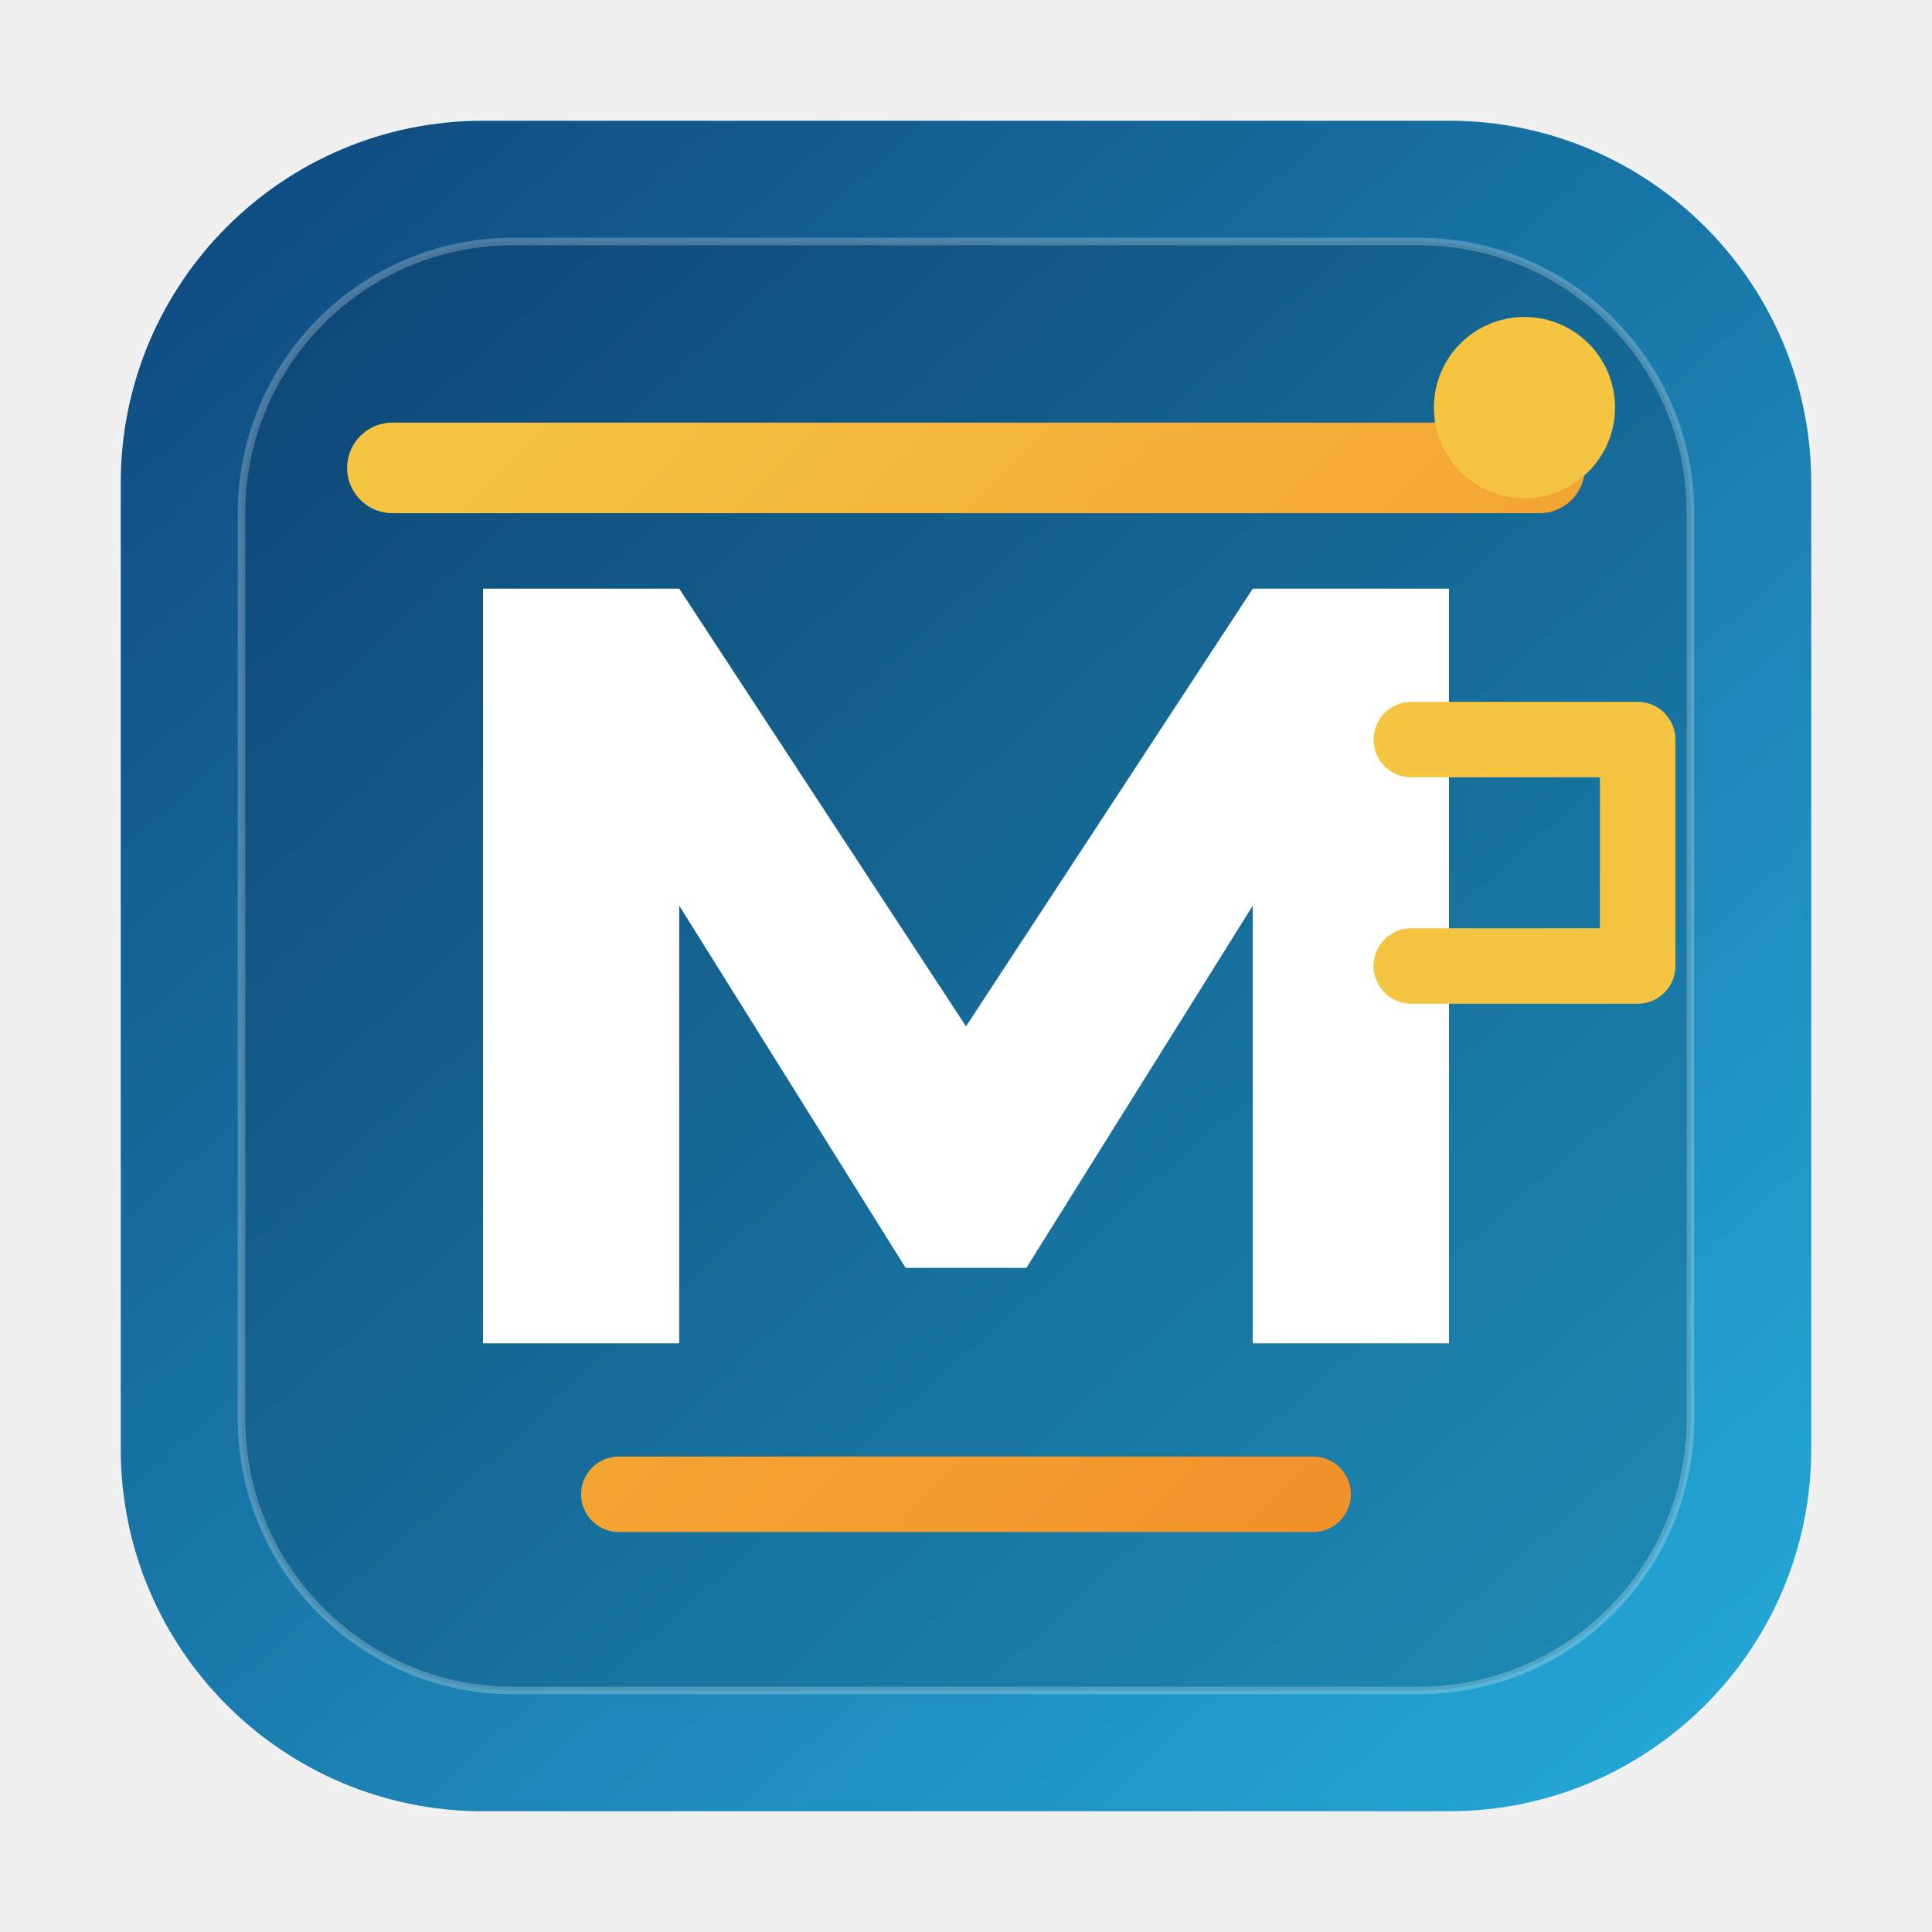
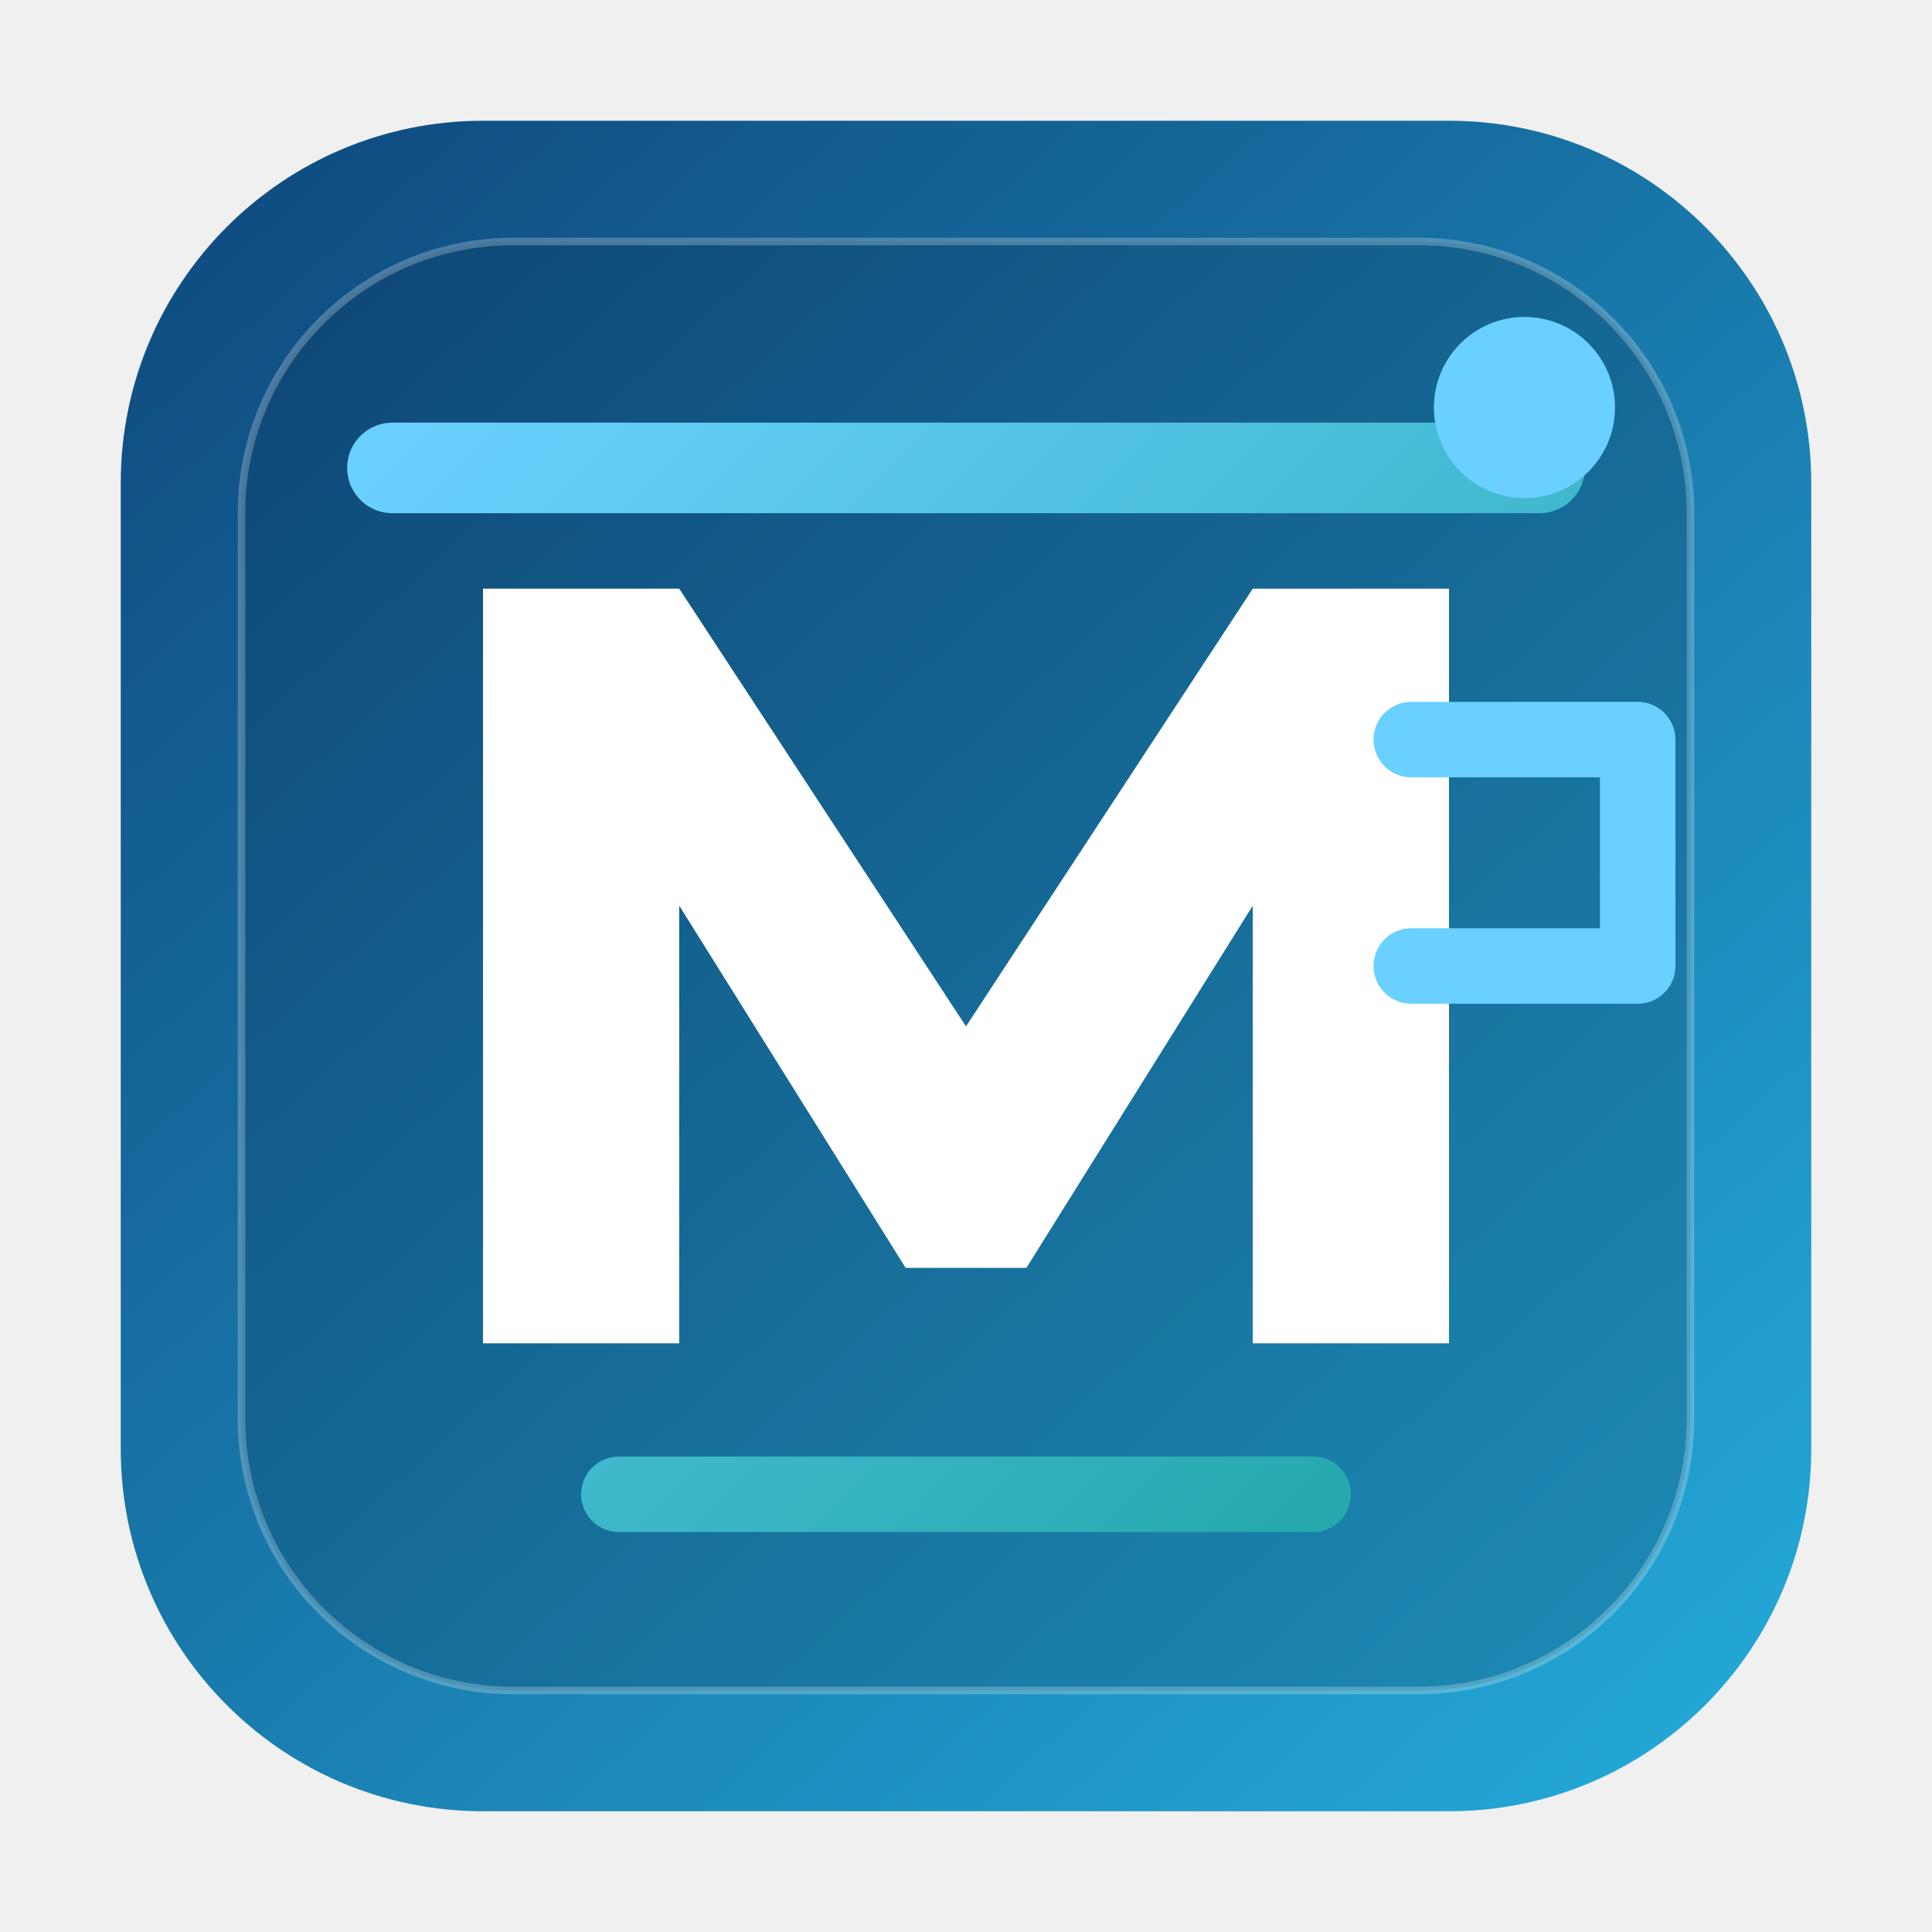
<svg xmlns="http://www.w3.org/2000/svg" width="256" height="256" viewBox="0 0 256 256" fill="none">
  <defs>
    <linearGradient id="bg" x1="32" y1="24" x2="220" y2="232" gradientUnits="userSpaceOnUse">
      <stop offset="0" stop-color="#0F4C81" />
      <stop offset="1" stop-color="#23A6D5" />
    </linearGradient>
    <linearGradient id="accent" x1="56" y1="56" x2="200" y2="200" gradientUnits="userSpaceOnUse">
-       <stop offset="0" stop-color="#F5C542" />
-       <stop offset="1" stop-color="#F28C28" />
+       <stop offset="0" stop-color="#6AD0FF" />
+       <stop offset="1" stop-color="#1FA6A6" />
    </linearGradient>
  </defs>
  <rect x="16" y="16" width="224" height="224" rx="48" fill="url(#bg)" />
  <rect x="32" y="32" width="192" height="192" rx="36" fill="#0B1F33" fill-opacity="0.18" stroke="rgba(255,255,255,0.24)" />
  <path d="M64 178V78H90L128 136L166 78H192V178H166V120L136 168H120L90 120V178H64Z" fill="white" />
  <path d="M52 62H204" stroke="url(#accent)" stroke-width="12" stroke-linecap="round" />
  <path d="M82 198H174" stroke="url(#accent)" stroke-width="10" stroke-linecap="round" />
-   <circle cx="202" cy="54" r="12" fill="#F5C542" />
-   <path d="M187 98H217V128H187" stroke="#F5C542" stroke-width="10" stroke-linecap="round" stroke-linejoin="round" />
+   <circle cx="202" cy="54" r="12" fill="#6AD0FF" />
+   <path d="M187 98H217V128H187" stroke="#6AD0FF" stroke-width="10" stroke-linecap="round" stroke-linejoin="round" />
</svg>
